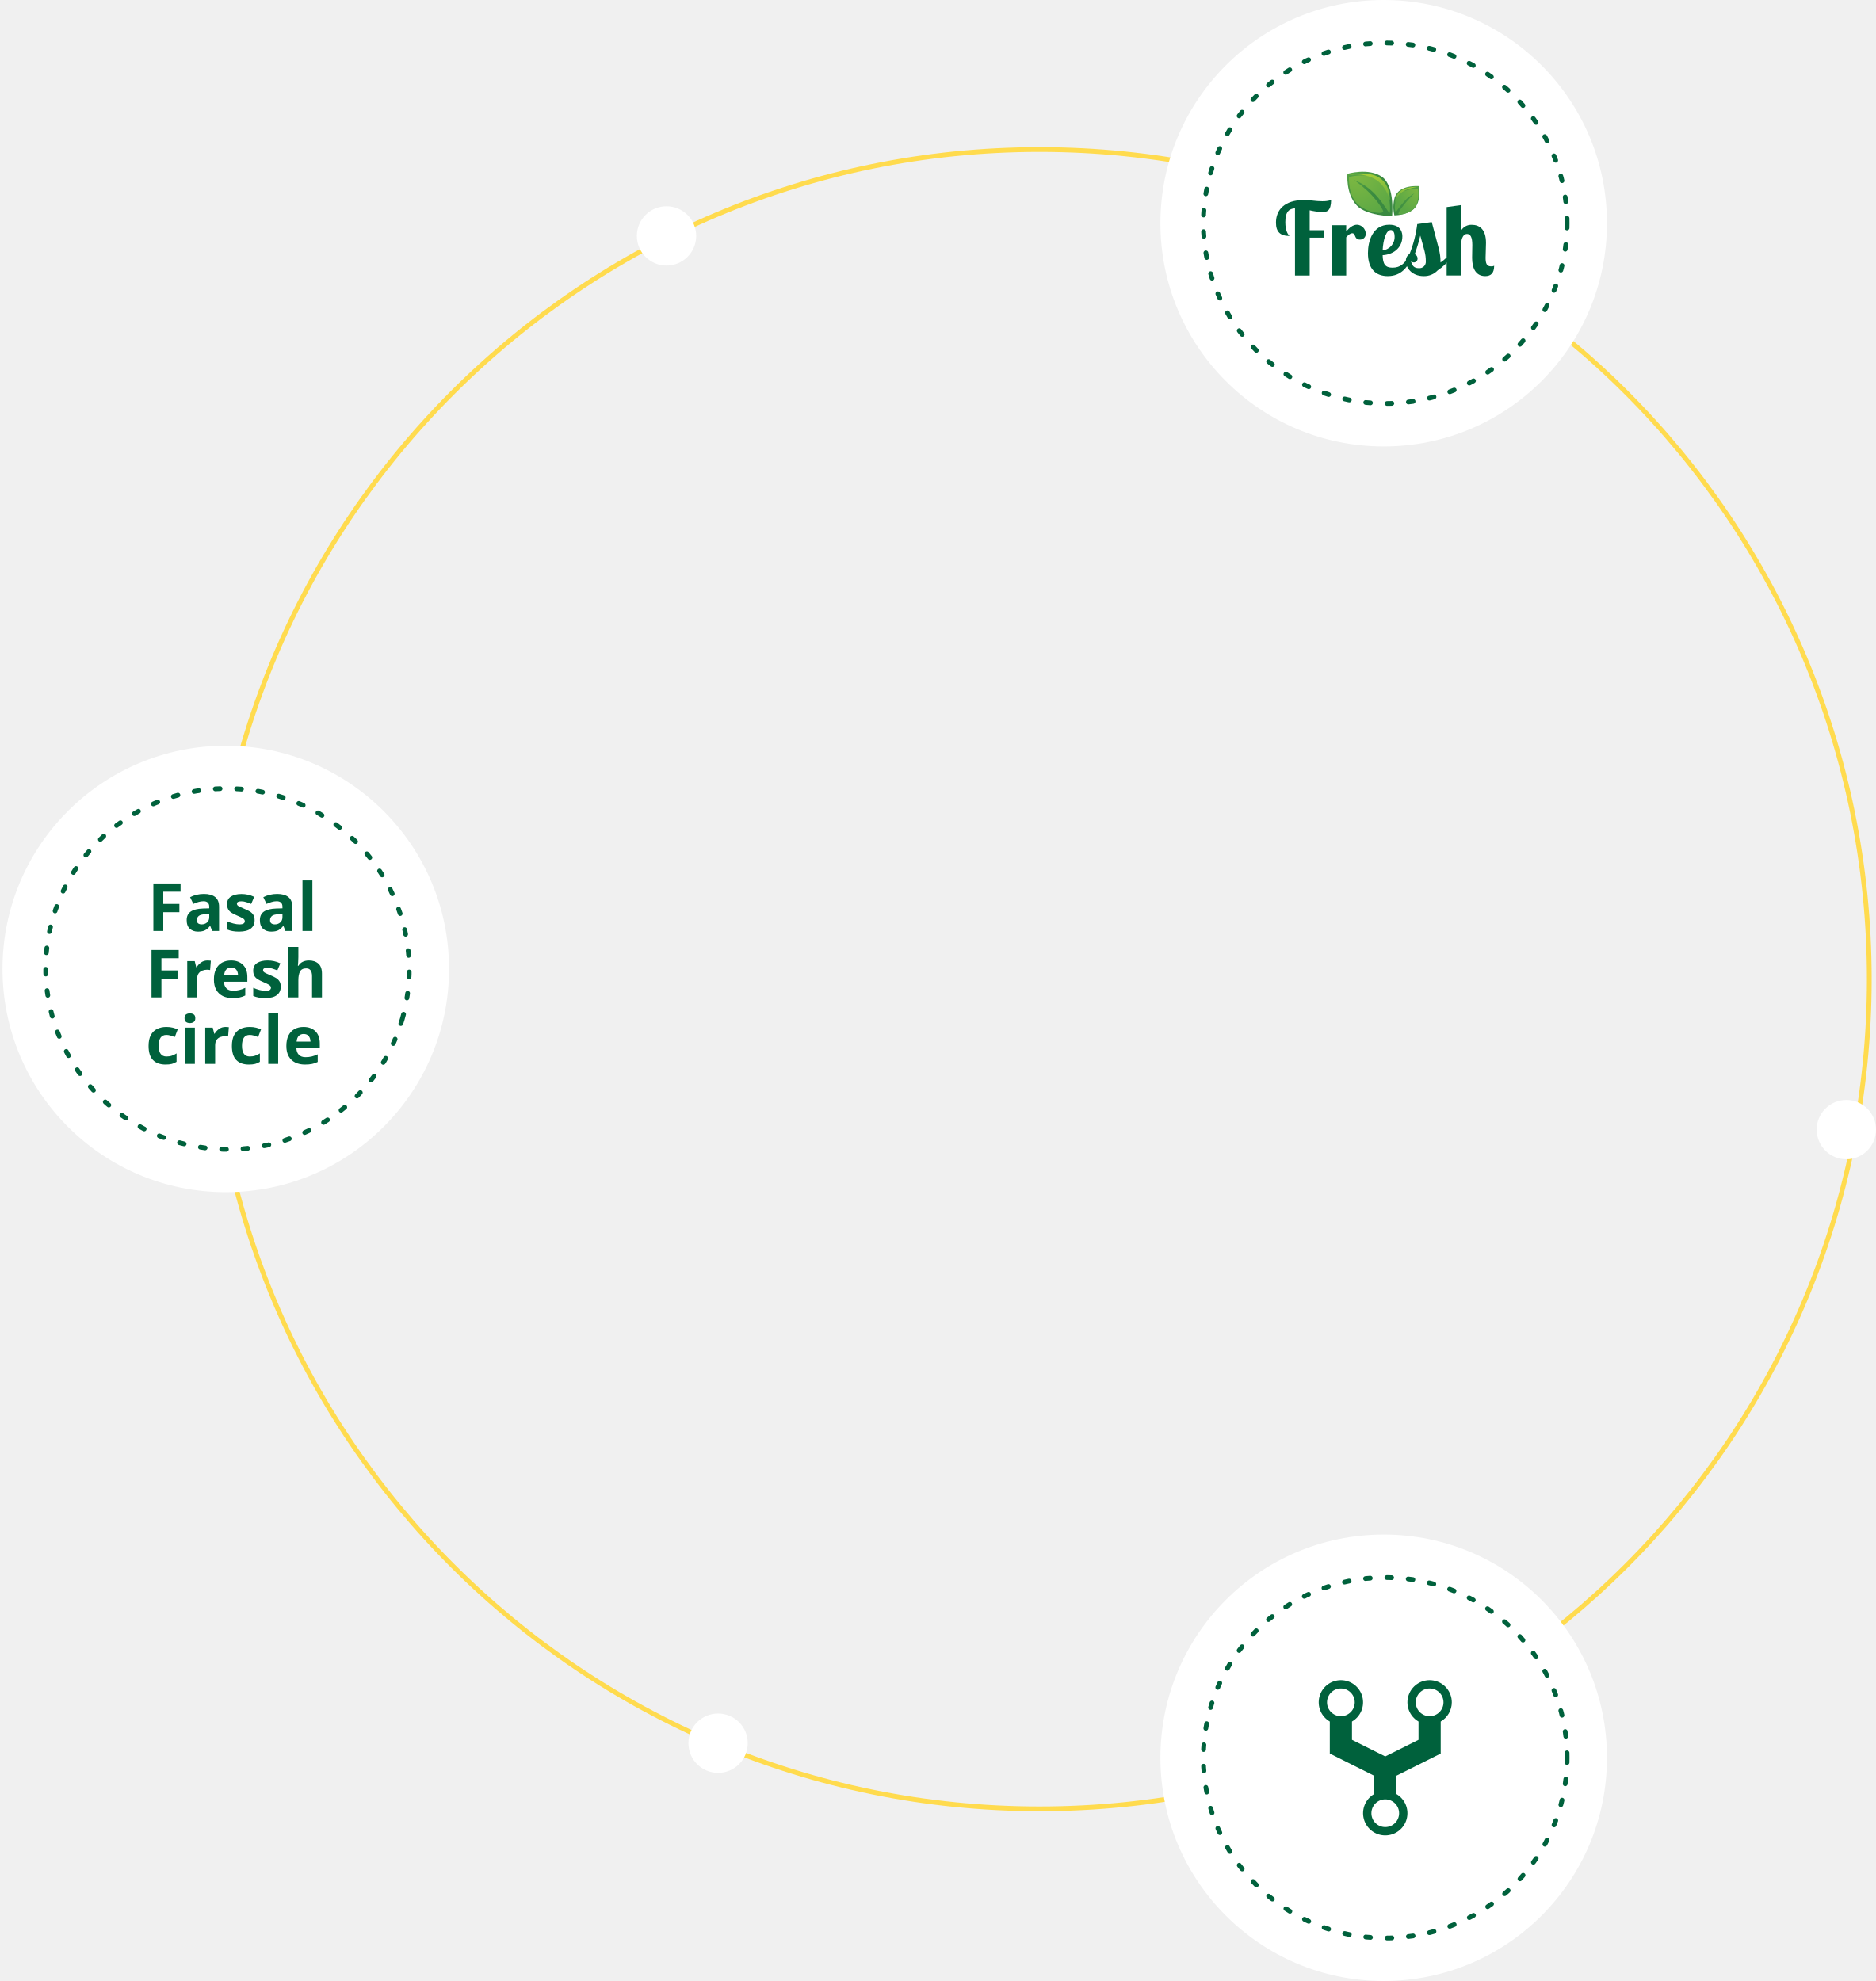
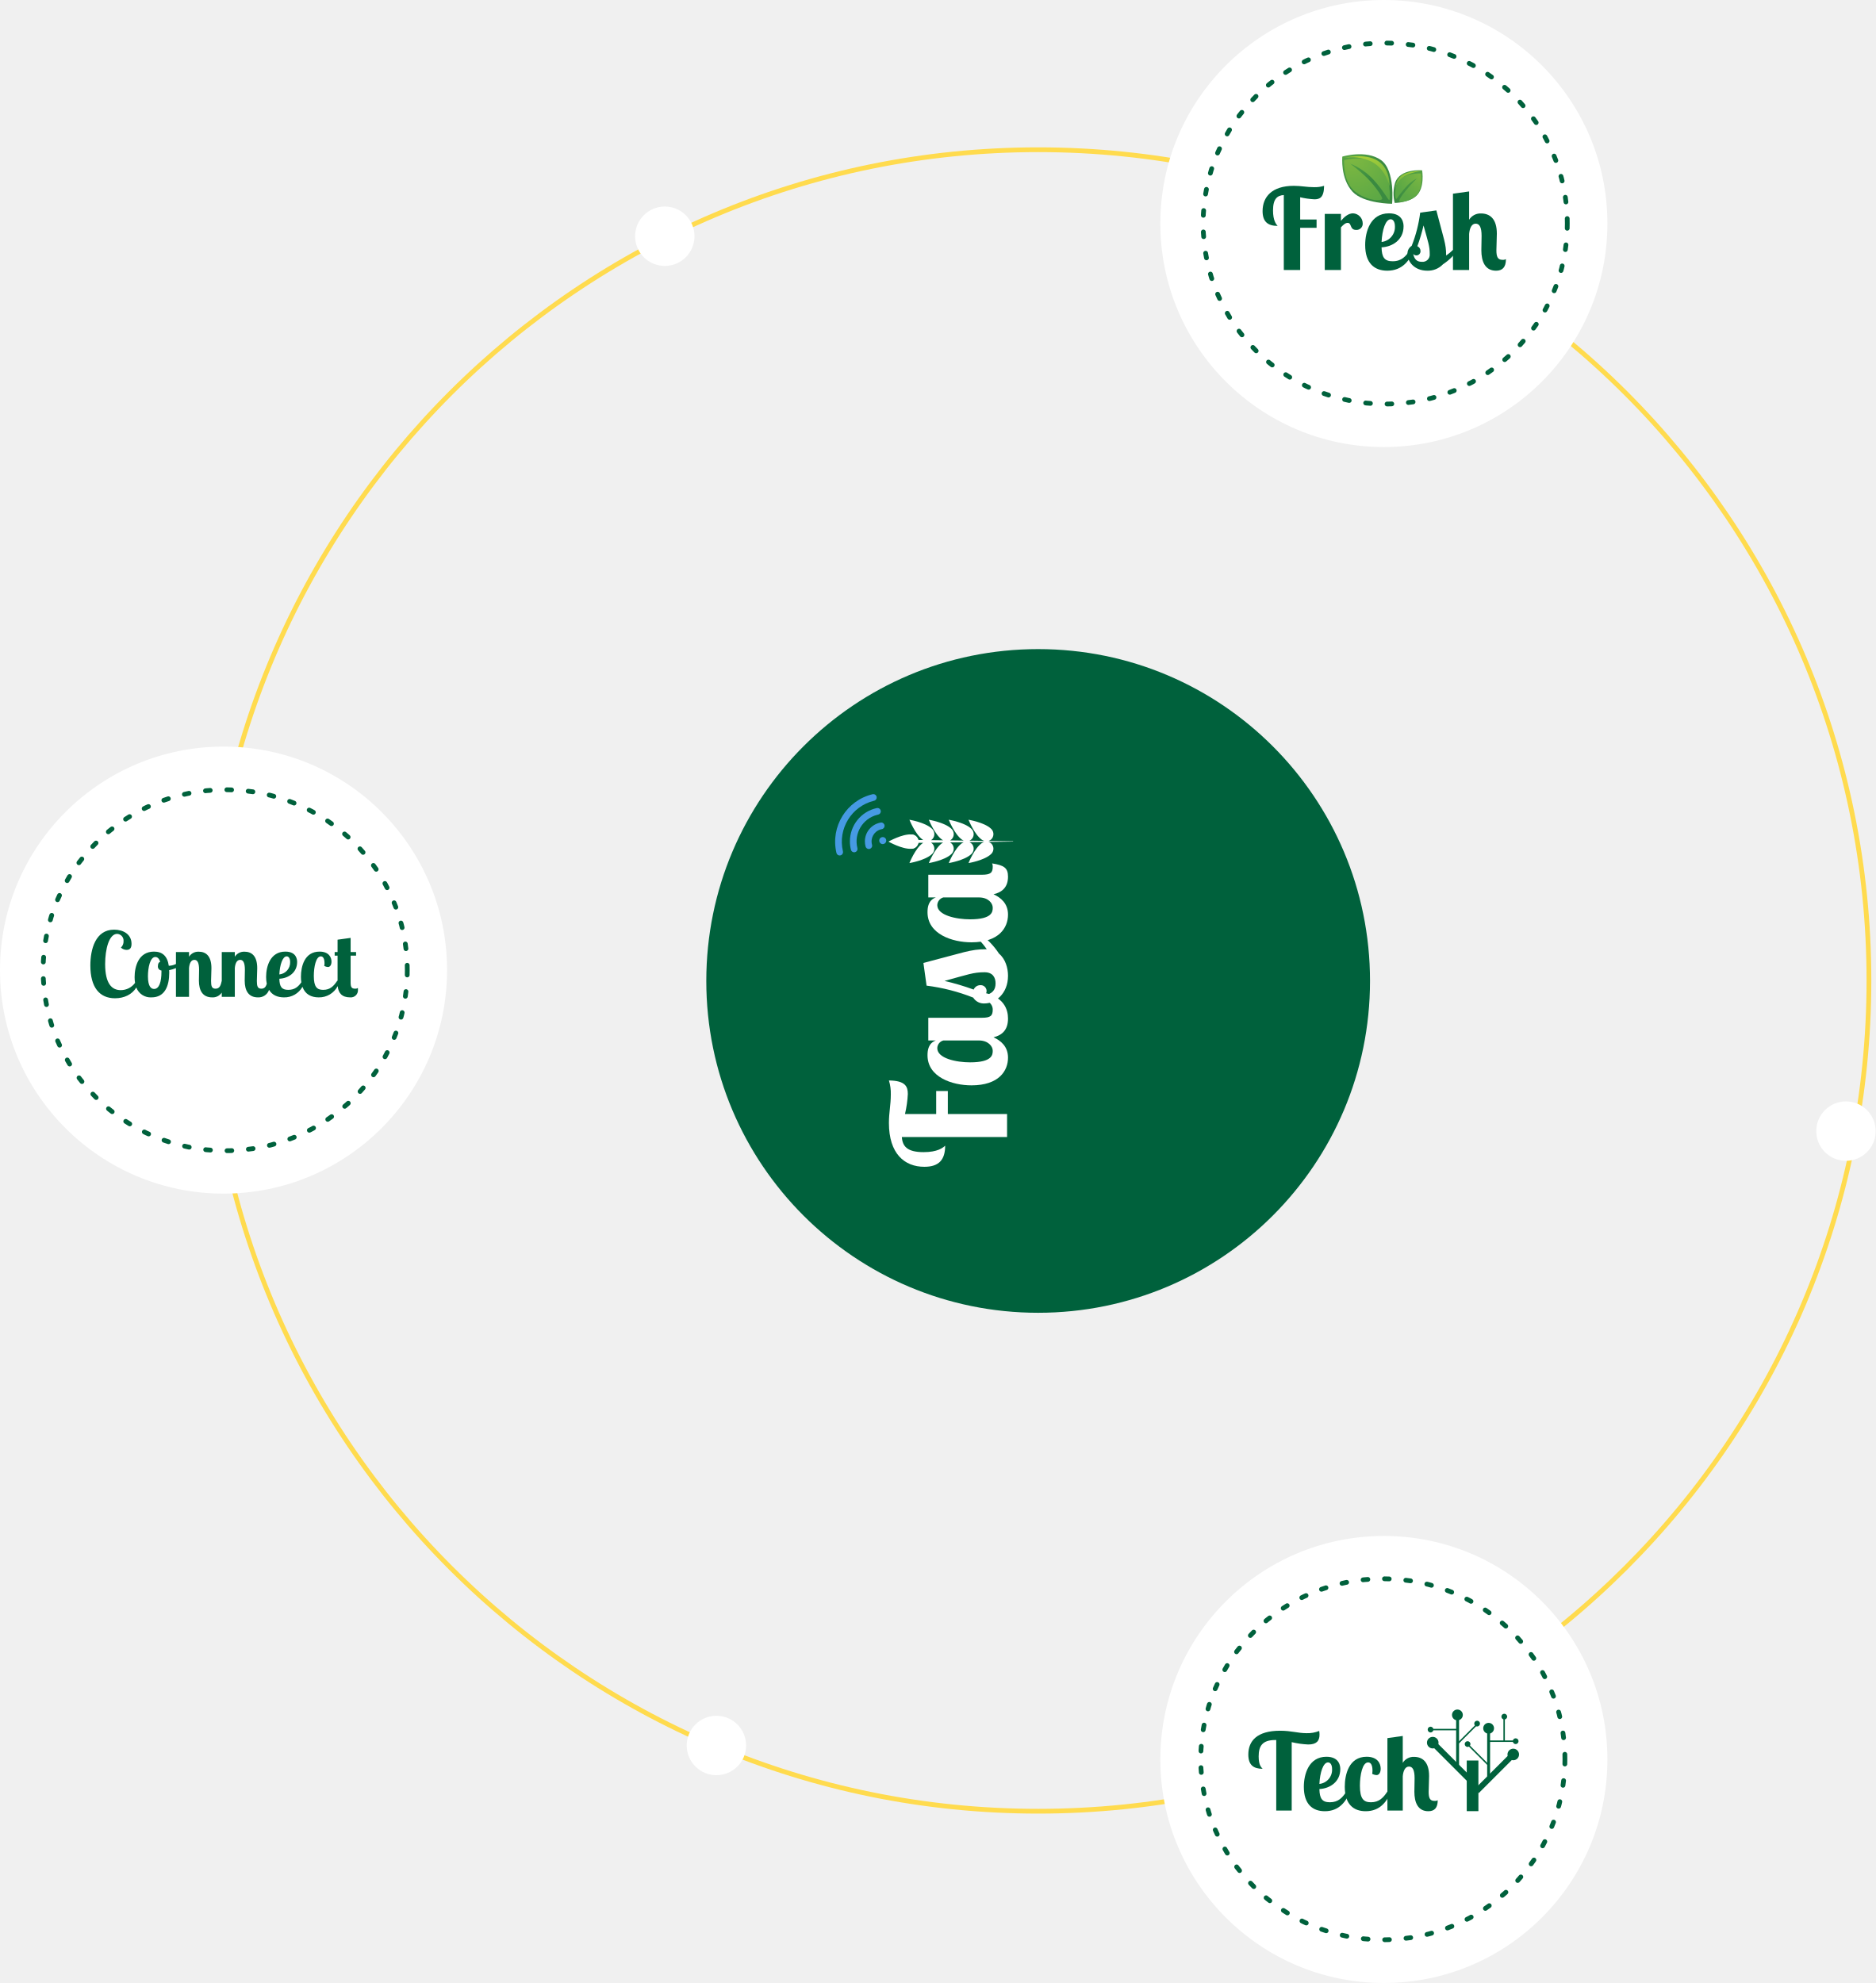
- <svg xmlns="http://www.w3.org/2000/svg" xmlns:xlink="http://www.w3.org/1999/xlink" width="789.893" height="834.278" viewBox="0 0 789.893 834.278">
+ <svg xmlns="http://www.w3.org/2000/svg" xmlns:xlink="http://www.w3.org/1999/xlink" width="788.839" height="834.018" viewBox="0 0 788.839 834.018">
  <defs>
    <radialGradient id="a" cx="0.087" cy="-0.039" r="0.74" gradientTransform="translate(0.007) scale(0.986 1)" gradientUnits="objectBoundingBox">
      <stop offset="0" stop-color="#5aa745" />
      <stop offset="1" stop-color="#3a8a41" />
    </radialGradient>
    <radialGradient id="b" cx="0.113" cy="-0.1" r="1.325" gradientTransform="translate(0.044) scale(0.913 1)" gradientUnits="objectBoundingBox">
      <stop offset="0" stop-color="#80b941" />
      <stop offset="1" stop-color="#5aa745" />
    </radialGradient>
    <linearGradient id="c" x1="0.376" y1="0.045" x2="1.064" y2="1.695" gradientUnits="objectBoundingBox">
      <stop offset="0" stop-color="#a6ce38" />
      <stop offset="0.755" stop-color="#62ab45" />
    </linearGradient>
    <radialGradient id="d" cx="1.146" cy="-0.117" r="1.442" gradientTransform="translate(-0.061) scale(1.122 1)" xlink:href="#a" />
    <radialGradient id="e" cx="1.041" cy="-0.044" r="1.059" gradientTransform="translate(-0.045) scale(1.09 1)" xlink:href="#b" />
    <linearGradient id="f" x1="0.697" y1="-0.104" x2="0.072" y2="1.354" xlink:href="#c" />
  </defs>
-   <g transform="translate(8752.054 -1019)">
-     <g transform="translate(-8664.784 1080.974)" fill="none" stroke="#ffdb4e" stroke-linecap="round" stroke-width="2">
+   <g transform="translate(9644 1318)">
+     <circle cx="139.568" cy="139.568" r="139.568" transform="translate(-9346.955 -1045)" fill="#00613c" />
+     <g transform="translate(-9557.784 -1256.026)" fill="none" stroke="#ffdb4e" stroke-linecap="round" stroke-width="2">
      <circle cx="350.398" cy="350.398" r="350.398" stroke="none" />
      <circle cx="350.398" cy="350.398" r="349.398" fill="none" />
    </g>
-     <g transform="translate(-8263.457 1019)">
-       <circle cx="94.009" cy="94.009" r="94.009" fill="#fff" />
-       <g transform="translate(17.093 17.093)" fill="none" stroke="#00613c" stroke-linecap="round" stroke-width="2" stroke-dasharray="2 7">
-         <ellipse cx="77.574" cy="76.917" rx="77.574" ry="76.917" stroke="none" />
-         <ellipse cx="77.574" cy="76.917" rx="76.574" ry="75.917" fill="none" />
+     <circle cx="94.009" cy="94.009" r="94.009" transform="translate(-9156 -1318)" fill="#fff" />
+     <g transform="translate(-9139 -1300.907)" fill="none" stroke="#00613c" stroke-linecap="round" stroke-width="2" stroke-dasharray="2 7">
+       <ellipse cx="77.574" cy="76.917" rx="77.574" ry="76.917" stroke="none" />
+       <ellipse cx="77.574" cy="76.917" rx="76.574" ry="75.917" fill="none" />
+     </g>
+     <g transform="translate(-9113 -1253.137)">
+       <g transform="translate(0 13.294)">
+         <path d="M307.61,111.91V115.4h-6.893v17.751h-6.892V101.618c-2.786.189-4.533,1.606-4.533,6.515,0,4.154,1.275,5.76,1.936,6.468-4.249,0-6.327-1.888-6.327-6.232,0-5.948,3.919-10.622,13.125-10.622,3.21,0,5.382.566,8.545.566a12.941,12.941,0,0,0,4.2-.566c-.047,5-1.888,5.665-4.06,5.665a33.233,33.233,0,0,1-6-.849v9.347Z" transform="translate(-284.902 -97.747)" fill="#00613c" />
+         <path d="M325.565,112.959v2.927c1.369-1.653,3.116-3.163,5.1-3.163a4.275,4.275,0,0,1,4.06,4.2,2.6,2.6,0,0,1-2.738,2.785c-2.833,0-1.794-2.974-3.588-2.974-.944,0-1.841.8-2.833,1.889v17.939h-6.8v-23.6Z" transform="translate(-292.613 -101.157)" fill="#00613c" />
+         <path d="M359.657,128.114h1.6c-1.746,4.343-4.768,8.734-11.188,8.734-5.429,0-9.3-3.115-9.3-10.812,0-5.476,2.124-13.313,10.008-13.313,6,0,6.137,4.486,6.137,5.476,0,5.618-4.58,8.593-9.254,8.828.095,4.2,1.227,5.854,4.627,5.854C356.116,132.882,357.863,130.8,359.657,128.114Zm-8.167-12.888c-2.125,0-3.588,4.438-3.824,9.536a6.3,6.3,0,0,0,5.618-6.515C353.283,116.075,352.386,115.225,351.49,115.225Z" transform="translate(-297.623 -101.157)" fill="#00613c" />
+         <path d="M384.92,127.752a22.343,22.343,0,0,1-6.185,6.043,8.7,8.7,0,0,1-6.609,2.691c-5.523,0-8.309-3.919-8.309-6.987a3.732,3.732,0,0,1,1.747-3.446,56.975,56.975,0,0,0,3.588-13.974l6.8-.945c3.163,12.227,4.108,14.068,4.108,18.7v.283a22.068,22.068,0,0,0,2.879-2.361Zm-17.279,2.313a1.713,1.713,0,0,1-1.416-.613c.472,2.219,1.511,3.3,3.587,3.3a3.012,3.012,0,0,0,3.353-3.3c0-3.352-.661-4.91-2.6-11.992a76.655,76.655,0,0,1-2.6,8.734,2.155,2.155,0,0,1,1.321,1.983A1.758,1.758,0,0,1,367.641,130.065Z" transform="translate(-302.87 -100.795)" fill="#00613c" />
+         <path d="M398.11,114.352c-1.7,0-2.549,1.982-2.738,4.343V133.85h-6.8v-32.1l6.8-.945v11.9a5.591,5.591,0,0,1,4.957-2.644c3.682,0,6.7,2.125,6.7,8.5,0,2.077-.189,5.194-.189,6.987,0,2.644.52,4.014,2.5,4.014a2.606,2.606,0,0,0,1.512-.283c0,3.4-1.464,4.862-4.155,4.862-4.673,0-6.185-3.966-6.185-8.593,0-1.7.1-4.532.1-6.043C400.613,115.816,399.715,114.352,398.11,114.352Z" transform="translate(-308.507 -98.443)" fill="#00613c" />
      </g>
-       <g transform="translate(48.648 72.315)">
-         <g transform="translate(0 11.933)">
-           <path d="M305.285,110.459V113.6H299.1v15.933h-6.186V101.221c-2.5.17-4.069,1.441-4.069,5.848,0,3.729,1.144,5.17,1.738,5.806-3.814,0-5.679-1.695-5.679-5.594,0-5.339,3.517-9.535,11.781-9.535,2.882,0,4.831.508,7.67.508a11.616,11.616,0,0,0,3.772-.508c-.042,4.491-1.695,5.085-3.644,5.085a29.83,29.83,0,0,1-5.382-.763v8.39Z" transform="translate(-284.902 -97.747)" fill="#00613c" />
-           <path d="M324.869,112.935v2.627c1.229-1.484,2.8-2.839,4.577-2.839a3.837,3.837,0,0,1,3.644,3.772,2.337,2.337,0,0,1-2.458,2.5c-2.543,0-1.61-2.67-3.221-2.67-.847,0-1.653.72-2.543,1.7v16.1h-6.1V112.935Z" transform="translate(-295.291 -102.341)" fill="#00613c" />
-           <path d="M357.723,126.538h1.44c-1.567,3.9-4.28,7.84-10.043,7.84-4.873,0-8.348-2.8-8.348-9.7,0-4.915,1.906-11.95,8.984-11.95,5.382,0,5.509,4.026,5.509,4.916,0,5.043-4.111,7.713-8.306,7.924.085,3.772,1.1,5.255,4.153,5.255C354.545,130.818,356.113,128.953,357.723,126.538Zm-7.331-11.569c-1.907,0-3.221,3.983-3.433,8.56A5.652,5.652,0,0,0,352,117.681C352,115.732,351.2,114.969,350.392,114.969Z" transform="translate(-302.041 -102.341)" fill="#00613c" />
-           <path d="M382.76,126.05a20.056,20.056,0,0,1-5.552,5.425,7.806,7.806,0,0,1-5.933,2.415c-4.958,0-7.458-3.517-7.458-6.272a3.35,3.35,0,0,1,1.568-3.093,51.141,51.141,0,0,0,3.221-12.543l6.1-.848c2.839,10.975,3.687,12.628,3.687,16.781v.254a19.808,19.808,0,0,0,2.584-2.119Zm-15.51,2.076a1.538,1.538,0,0,1-1.271-.55c.424,1.992,1.356,2.966,3.22,2.966a2.7,2.7,0,0,0,3.009-2.966c0-3.009-.593-4.407-2.331-10.764a68.808,68.808,0,0,1-2.331,7.84,1.935,1.935,0,0,1,1.186,1.78A1.578,1.578,0,0,1,367.25,128.126Z" transform="translate(-309.111 -101.854)" fill="#00613c" />
-           <path d="M397.134,112.965c-1.526,0-2.288,1.78-2.458,3.9v13.6h-6.1V101.651l6.1-.848v10.679a5.019,5.019,0,0,1,4.45-2.374c3.305,0,6.017,1.907,6.017,7.628,0,1.865-.17,4.662-.17,6.272,0,2.374.467,3.6,2.246,3.6a2.339,2.339,0,0,0,1.357-.254c0,3.051-1.314,4.365-3.73,4.365-4.195,0-5.552-3.56-5.552-7.713,0-1.525.085-4.068.085-5.424C399.38,114.279,398.575,112.965,397.134,112.965Z" transform="translate(-316.705 -98.684)" fill="#00613c" />
+       <path d="M349.236,101.375s1.443-14.073-4.691-18.4c-6.31-4.454-16.239-1.443-16.239-1.443s-.9,9.2,4.33,14.8C337.343,101.354,349.236,101.375,349.236,101.375Z" transform="translate(-294.771 -80.533)" fill="url(#a)" />
+       <path d="M329.253,83.542s-.541,8.841,4.33,12.991,12.089,4.511,11.728,3.068-3.969-6.5-7.578-9.743a67.14,67.14,0,0,0-5.954-4.872,27.211,27.211,0,0,1,9.924,6.857c3.97,4.33,5.774,7.939,6.5,8.48s.361-10.285-2.346-13.532C340.528,80.4,329.253,83.542,329.253,83.542Z" transform="translate(-294.996 -81.042)" fill="url(#b)" />
+       <path d="M329.258,82.312s8.706-2.251,14.254,1.263C348.925,87,348.384,94.4,348.384,94.4s-1.443-8.119-8.661-11.006A19.833,19.833,0,0,0,329.258,82.312Z" transform="translate(-295.001 -80.776)" fill="url(#c)" />
+       <path d="M356.677,103a16.138,16.138,0,0,1,.18-8.48c2.075-6.135,11.368-5.232,11.368-5.232s1.293,7.431-2.526,10.826C362.451,103,356.677,103,356.677,103Z" transform="translate(-301.129 -82.515)" fill="url(#d)" />
+       <path d="M367.9,91.007s-6.676-.451-9.383,3.338c-2.056,2.879-1.443,8.3-.721,7.217a55.011,55.011,0,0,1,4.691-5.774,17.473,17.473,0,0,1,3.789-2.736s-2.767,2.766-4.812,5.293-2.556,3.458-2.676,4.3,5.683.03,7.848-3.217S367.9,91.007,367.9,91.007Z" transform="translate(-301.343 -82.914)" fill="url(#e)" />
+       <path d="M357.059,97.608s0-4.33,3.068-6.225,7.758-1.623,7.758-1.623-4.781.451-7.668,2.706A8.1,8.1,0,0,0,357.059,97.608Z" transform="translate(-301.331 -82.631)" fill="url(#f)" />
+     </g>
+     <circle cx="12.491" cy="12.491" r="12.491" transform="translate(-9355.194 -596.366)" fill="#fff" />
+     <circle cx="12.491" cy="12.491" r="12.491" transform="translate(-8880.143 -854.763)" fill="#fff" />
+     <circle cx="12.491" cy="12.491" r="12.491" transform="translate(-9376.9 -1231.133)" fill="#fff" />
+     <g transform="translate(-9292.768 -827.267) rotate(-90)">
+       <g transform="translate(0 22.617)">
+         <g transform="translate(0 0)" style="isolation:isolate">
+           <g style="isolation:isolate">
+             <path d="M31.868,19.876v4.9H22.195V49.689H12.521V5.432C8.613,5.7,6.162,7.684,6.162,14.575c0,5.831,1.788,8.083,2.716,9.077C2.915,23.651,0,21,0,14.906,0,6.559,5.5,0,18.419,0c4.5,0,7.551.794,11.991.794A18.171,18.171,0,0,0,36.307,0c-.066,7.022-2.65,7.95-5.7,7.95a46.7,46.7,0,0,1-8.414-1.192V19.876Z" transform="translate(0 0)" fill="#fff" />
+             <path d="M28.422.331V22.857c0,3.71.861,4.573,3.446,4.573s4.438-2.518,4.7-5.831h2.782C37.9,32.4,31.67,33.856,28.091,33.856c-4.637,0-6.956-2.319-7.884-6.095-1.391,3.047-3.841,6.095-8.545,6.095C6.095,33.856,0,30.013,0,18.485,0,10.4,3.446,0,12.654,0c2.186,0,5.1.4,6.228,3.512V.331Zm-9.541,6.36a3.412,3.412,0,0,0-3.246-2.583c-4.306,0-5.962,8.015-5.962,13.781,0,9.408,3.246,9.541,4.9,9.541,1.921,0,4.306-1.988,4.306-5.831Z" transform="translate(34.253 16.231)" fill="#fff" />
+             <path d="M29.616,23.321a31.346,31.346,0,0,1-8.68,8.48c-2.252,2.716-6.095,3.777-9.275,3.777C3.91,35.578,0,30.079,0,25.772a5.239,5.239,0,0,1,2.452-4.835A79.89,79.89,0,0,0,7.487,1.325L17.028,0c4.438,17.159,5.764,19.744,5.764,26.236v.4a31.039,31.039,0,0,0,4.041-3.313ZM5.367,26.567a2.4,2.4,0,0,1-1.986-.861c.661,3.115,2.119,4.638,5.035,4.638,2.516,0,4.7-1.193,4.7-4.638,0-4.7-.927-6.89-3.643-16.828A107.44,107.44,0,0,1,5.831,21.135a3.025,3.025,0,0,1,1.855,2.782A2.468,2.468,0,0,1,5.367,26.567Z" transform="translate(68.703 14.509)" fill="#fff" />
+             <path d="M28.422.331V22.857c0,3.71.861,4.573,3.444,4.573a2.628,2.628,0,0,0,1.325-.266c-.794,4.968-1.855,6.692-5.565,6.692-4.373,0-6.559-2.385-7.42-6.095-1.391,3.047-3.843,6.095-8.547,6.095C6.095,33.856,0,30.013,0,18.485,0,10.4,3.444,0,12.654,0c2.186,0,5.1.4,6.228,3.512V.331ZM9.672,17.889c0,9.408,3.247,9.541,4.9,9.541,1.921,0,4.306-1.922,4.306-5.765V6.626a3.509,3.509,0,0,0-3.246-2.518C11.329,4.109,9.672,12.124,9.672,17.889Z" transform="translate(94.409 16.231)" fill="#fff" />
+           </g>
        </g>
-         <path d="M347.087,99.241s1.3-12.632-4.211-16.519c-5.664-4-14.577-1.3-14.577-1.3s-.81,8.259,3.887,13.28C336.412,99.222,347.087,99.241,347.087,99.241Z" transform="translate(-298.198 -80.533)" fill="url(#a)" />
-         <path d="M329.251,83.463s-.486,7.936,3.887,11.661,10.851,4.049,10.527,2.754-3.563-5.831-6.8-8.746a60.268,60.268,0,0,0-5.344-4.373,24.425,24.425,0,0,1,8.907,6.155c3.563,3.887,5.183,7.126,5.83,7.612s.324-9.232-2.105-12.147C339.371,80.643,329.251,83.463,329.251,83.463Z" transform="translate(-298.502 -81.219)" fill="url(#b)" />
-         <path d="M329.258,82.239s7.814-2.02,12.794,1.134c4.859,3.077,4.373,9.717,4.373,9.717s-1.3-7.288-7.774-9.879A17.8,17.8,0,0,0,329.258,82.239Z" transform="translate(-298.509 -80.861)" fill="url(#c)" />
-         <path d="M356.625,101.587a14.486,14.486,0,0,1,.162-7.612c1.863-5.507,10.2-4.7,10.2-4.7s1.16,6.67-2.268,9.717C361.808,101.587,356.625,101.587,356.625,101.587Z" transform="translate(-306.765 -83.203)" fill="url(#d)" />
-         <path d="M366.793,91.005s-5.992-.4-8.422,3c-1.845,2.584-1.3,7.45-.648,6.478a49.377,49.377,0,0,1,4.211-5.183,15.684,15.684,0,0,1,3.4-2.456s-2.483,2.483-4.319,4.751-2.295,3.1-2.4,3.86,5.1.027,7.045-2.888S366.793,91.005,366.793,91.005Z" transform="translate(-307.054 -83.741)" fill="url(#e)" />
-         <path d="M357.059,96.8s0-3.887,2.754-5.587,6.964-1.457,6.964-1.457-4.292.4-6.883,2.429A7.272,7.272,0,0,0,357.059,96.8Z" transform="translate(-307.037 -83.36)" fill="url(#f)" />
      </g>
-       <text transform="translate(90.167 155.852)" fill="#00613c" font-size="26" font-family="Hellix-SemiBold, Hellix" font-weight="600" opacity="0">
-         <tspan x="-30.64" y="0">Fasal</tspan>
-         <tspan x="-31.364" y="22">Fresh</tspan>
-       </text>
+       <g transform="translate(127.738 22.417)">
+         <g transform="translate(6.01 6.603)">
+           <ellipse cx="3.017" cy="3.017" rx="3.017" ry="3.017" fill="#fff" />
+         </g>
+         <g transform="translate(0 0)">
+           <path d="M10.289,26.817h0a3.075,3.075,0,0,0,4.243-.454c2.612-2.832,3.689-9.377,3.689-9.381h0s-6.171,2.441-8.386,5.592a3.331,3.331,0,0,0-.255.419l.069-5.047a3.067,3.067,0,0,0,.64.713h0a3.075,3.075,0,0,0,4.243-.454c2.612-2.833,3.689-9.377,3.689-9.381h0s-6.171,2.441-8.386,5.592c-.051.07-.1.142-.143.216l.028-2.079a3.131,3.131,0,0,0,2.324-2.936C12.3,5.774,9.029,0,9.027,0h0S5.756,5.775,6.01,9.618a3.11,3.11,0,0,0,2.5,2.971h0l.027,2.061c-.048-.081-.1-.161-.154-.237C6.169,11.263,0,8.823,0,8.821H0S1.078,15.37,3.689,18.2a3.075,3.075,0,0,0,4.243.454h0a3.1,3.1,0,0,0,.651-.73l.067,5.085a3.649,3.649,0,0,0-.264-.439C6.169,19.42,0,16.982,0,16.98H0s1.078,6.549,3.688,9.381a3.075,3.075,0,0,0,4.243.454h0a3.006,3.006,0,0,0,.758-.913l.076,5.738a3.61,3.61,0,0,0-.379-.685C6.171,27.8,0,25.364,0,25.363H0s1.078,6.549,3.688,9.381a3.075,3.075,0,0,0,4.243.454h0A2.95,2.95,0,0,0,8.8,34.061l.082,6.2a3.524,3.524,0,0,0-.492-1C6.169,36.111,0,33.672,0,33.671H0s1.078,6.548,3.688,9.38a3.074,3.074,0,0,0,4.243.455h0a2.91,2.91,0,0,0,.972-1.43l.137,10.35h.143l.139-10.333a2.935,2.935,0,0,0,.967,1.413h0a3.073,3.073,0,0,0,4.243-.455c2.612-2.831,3.689-9.375,3.689-9.38h0s-6.171,2.44-8.386,5.592a3.512,3.512,0,0,0-.488.982l.084-6.168a2.969,2.969,0,0,0,.858,1.119h0a3.075,3.075,0,0,0,4.243-.454c2.612-2.833,3.689-9.377,3.689-9.381h0S12.049,27.8,9.835,30.953a3.453,3.453,0,0,0-.37.666l.076-5.7A3,3,0,0,0,10.289,26.817Z" transform="translate(0)" fill="#fff" />
+         </g>
+       </g>
+       <g transform="translate(130.922 0)">
+         <g transform="translate(3.112 9.371)">
+           <path d="M0,0H0L.028.11Z" transform="translate(0 0)" fill="#469ae3" />
+         </g>
+         <g transform="translate(0 0)">
+           <g transform="translate(4.801 18.544)">
+             <ellipse cx="1.475" cy="1.475" rx="1.475" ry="1.475" transform="translate(0)" fill="#469ae3" />
+           </g>
+           <g transform="translate(2.731 12.508)">
+             <path d="M3.2,0A8.048,8.048,0,0,0,1.128.275a1.408,1.408,0,0,0,.28,2.788A1.482,1.482,0,0,0,1.8,3.007v0A5.228,5.228,0,0,1,8.239,6.635c.045.164.084.33.113.5h0a1.408,1.408,0,0,0,2.792-.255,1.433,1.433,0,0,0-.042-.337A8.048,8.048,0,0,0,3.2,0Z" transform="translate(0 0)" fill="#469ae3" />
+           </g>
+           <g transform="translate(1.368 6.205)">
+             <path d="M4.565,0a14.379,14.379,0,0,0-3.5.43v0a1.406,1.406,0,1,0,.674,2.73v0A11.539,11.539,0,0,1,15.75,11.538c.028.116.057.233.082.349h0a1.409,1.409,0,0,0,2.788-.287,1.385,1.385,0,0,0-.042-.333A14.352,14.352,0,0,0,4.565,0Z" transform="translate(0 0)" fill="#469ae3" />
+           </g>
+           <g transform="translate(0 0)">
+             <path d="M25.779,15.767h0A20.539,20.539,0,0,0,1.141.536L1.1.545l-.021,0h0a1.407,1.407,0,0,0,.333,2.774,1.323,1.323,0,0,0,.333-.042v0a17.726,17.726,0,0,1,21.287,13.1h0a1.407,1.407,0,0,0,2.78-.309A1.261,1.261,0,0,0,25.779,15.767Z" transform="translate(0 0)" fill="#469ae3" />
+           </g>
+         </g>
+       </g>
    </g>
-     <g transform="translate(-8263.457 1665.26)">
-       <circle cx="94.009" cy="94.009" r="94.009" fill="#fff" />
-       <g transform="translate(17.093 17.093)" fill="none" stroke="#00613c" stroke-linecap="round" stroke-width="2" stroke-dasharray="2 7">
-         <ellipse cx="77.574" cy="76.917" rx="77.574" ry="76.917" stroke="none" />
-         <ellipse cx="77.574" cy="76.917" rx="76.574" ry="75.917" fill="none" />
+     <circle cx="94.009" cy="94.009" r="94.009" transform="translate(-9156 -672)" fill="#fff" />
+     <g transform="translate(-9140 -655)" fill="none" stroke="#00613c" stroke-linecap="round" stroke-width="2" stroke-dasharray="2 7">
+       <ellipse cx="77.574" cy="76.917" rx="77.574" ry="76.917" stroke="none" />
+       <ellipse cx="77.574" cy="76.917" rx="76.574" ry="75.917" fill="none" />
+     </g>
+     <g transform="translate(1145.382 1378.349)">
+       <g transform="translate(-10189.251 -1977.349)">
+         <circle cx="1.21" cy="1.21" r="1.21" transform="translate(0.305 7.222)" fill="#00613c" />
+         <circle cx="1.21" cy="1.21" r="1.21" transform="translate(36.092 12.104)" fill="#00613c" />
+         <circle cx="1.21" cy="1.21" r="1.21" transform="translate(19.882 4.706)" fill="#00613c" />
+         <circle cx="1.21" cy="1.21" r="1.21" transform="translate(31.304 1.769)" fill="#00613c" />
+         <circle cx="1.21" cy="1.21" r="1.21" transform="translate(15.876 13.315)" fill="#00613c" />
+         <circle cx="2.432" cy="2.432" r="2.432" transform="translate(0 11.499)" fill="#00613c" />
+         <circle cx="2.275" cy="2.275" r="2.275" transform="translate(10.532 0)" fill="#00613c" />
+         <circle cx="2.275" cy="2.275" r="2.275" transform="translate(23.658 5.61)" fill="#00613c" />
+         <circle cx="2.432" cy="2.432" r="2.432" transform="translate(33.865 16.47)" fill="#00613c" />
+         <rect width="4.903" height="21.294" transform="translate(16.732 21.446)" fill="#00613c" />
+         <rect width="2.451" height="21.294" transform="translate(35.105 18.36) rotate(45)" fill="#00613c" />
+         <rect width="1.226" height="21.294" transform="translate(25.32 7.831)" fill="#00613c" />
+         <rect width="0.614" height="11.489" transform="translate(37.302 13.007) rotate(90)" fill="#00613c" />
+         <rect width="2.451" height="21.294" transform="translate(18.77 28.535) rotate(135)" fill="#00613c" />
+         <rect width="1.226" height="21.294" transform="translate(13.497 24.243) rotate(-180)" fill="#00613c" />
+         <rect width="0.614" height="11.489" transform="translate(13.004 8.125) rotate(90)" fill="#00613c" />
+         <rect width="0.614" height="11.489" transform="translate(20.93 5.912) rotate(45)" fill="#00613c" />
+         <rect width="0.614" height="11.489" transform="translate(25.914 22.989) rotate(135)" fill="#00613c" />
+         <rect width="0.614" height="10.151" transform="translate(32.15 3.384)" fill="#00613c" />
      </g>
-       <path d="M60.534,11.589a9.339,9.339,0,1,0-14.009,8.084v7.7l-14.009,7-14.009-7v-7.7a9.339,9.339,0,1,0-9.339,0V33.156L27.848,42.5v7.7a9.339,9.339,0,1,0,9.339,0V42.5l18.678-9.339V19.673A9.357,9.357,0,0,0,60.534,11.589Zm-46.7-5.837A5.837,5.837,0,1,1,8,11.589,5.835,5.835,0,0,1,13.839,5.752ZM32.517,64.121a5.837,5.837,0,1,1,5.837-5.837A5.835,5.835,0,0,1,32.517,64.121ZM51.2,17.426a5.837,5.837,0,1,1,5.837-5.837A5.835,5.835,0,0,1,51.2,17.426Z" transform="translate(62.15 59.072)" fill="#00613c" />
-       <text transform="translate(93.333 157.852)" fill="#00613c" font-size="28" font-family="Hellix-SemiBold, Hellix" font-weight="600" opacity="0">
-         <tspan x="-32.997" y="0">Fasal</tspan>
-         <tspan x="-46.013" y="23">System</tspan>
-       </text>
+       <g transform="translate(-10264.382 -1968.424)">
+         <g transform="translate(0 0)">
+           <path d="M366.7,437.863v28.779h-6.5V436.966h-.448c-5.424,0-6.948,2.555-6.948,6.9,0,3.9,1.21,4.617,1.659,5.2-3.765,0-6.007-1.524-6.007-6.007,0-5.648,3.586-10,13.359-10,4.8,0,7.441,1.031,11.162,1.031a13.092,13.092,0,0,0,5.29-.941,10.112,10.112,0,0,1,.134,1.569c0,2.69-1.345,4.124-4.752,4.124A36.822,36.822,0,0,1,366.7,437.863Z" transform="translate(-348.456 -433.066)" fill="#00613c" />
+           <path d="M505.7,512.929h1.524c-1.659,4.124-4.528,8.293-10.624,8.293-5.155,0-8.831-2.959-8.831-10.266,0-5.2,2.017-12.641,9.5-12.641,5.693,0,5.828,4.259,5.828,5.2,0,5.334-4.348,8.159-8.786,8.383.09,3.99,1.165,5.558,4.393,5.558C502.343,517.456,504,515.484,505.7,512.929Zm-7.755-12.238c-2.017,0-3.407,4.214-3.631,9.055a5.98,5.98,0,0,0,5.334-6.186C499.653,501.5,498.8,500.691,497.95,500.691Z" transform="translate(-464.419 -487.377)" fill="#00613c" />
+           <path d="M602.112,504.143c0-2.421-.762-3.452-1.838-3.452-2.421,0-3.452,5.379-3.452,9.817,0,5.559,1.614,6.948,4.617,6.948,3.541,0,5.245-1.972,6.948-4.527h1.524c-1.659,4.124-4.572,8.293-10.669,8.293-5.065,0-8.786-2.869-8.786-10.31,0-5.065,1.7-12.6,9.189-12.6,4.662,0,5.917,2.914,5.917,5.021,0,1.569-.673,2.69-1.748,2.69a4.172,4.172,0,0,1-1.838-.538A6.213,6.213,0,0,0,602.112,504.143Z" transform="translate(-549.889 -487.377)" fill="#00613c" />
+           <path d="M706.474,459.035c-1.614,0-2.421,1.883-2.6,4.124v14.389h-6.455V447.067l6.455-.9v11.3a5.308,5.308,0,0,1,4.707-2.51c3.5,0,6.365,2.017,6.365,8.069,0,1.972-.18,4.931-.18,6.634,0,2.511.493,3.81,2.376,3.81a2.472,2.472,0,0,0,1.435-.269c0,3.227-1.39,4.617-3.945,4.617-4.438,0-5.872-3.766-5.872-8.159,0-1.614.09-4.3.09-5.738C708.85,460.425,708,459.035,706.474,459.035Z" transform="translate(-638.921 -443.973)" fill="#00613c" />
+         </g>
+       </g>
    </g>
-     <g transform="translate(-8752.054 1331.738)">
-       <circle cx="94.009" cy="94.009" r="94.009" transform="translate(1.054 1.31)" fill="#fff" />
-       <g transform="translate(42.402) rotate(16)" fill="none" stroke="#00613c" stroke-linecap="round" stroke-width="2" stroke-dasharray="2 7">
-         <ellipse cx="77.574" cy="76.917" rx="77.574" ry="76.917" stroke="none" />
-         <ellipse cx="77.574" cy="76.917" rx="76.574" ry="75.917" fill="none" />
-       </g>
-       <path d="M10.406,23.063a6.938,6.938,0,1,0-6.938-6.938A6.944,6.944,0,0,0,10.406,23.063Zm48.564,0a6.938,6.938,0,1,0-6.938-6.938A6.944,6.944,0,0,0,58.97,23.063Zm3.469,3.469H55.5a6.917,6.917,0,0,0-4.889,2.016,15.856,15.856,0,0,1,8.141,11.859h7.154a3.465,3.465,0,0,0,3.469-3.469V33.469A6.944,6.944,0,0,0,62.439,26.532Zm-27.751,0A12.141,12.141,0,1,0,22.547,14.391,12.135,12.135,0,0,0,34.688,26.532ZM43.013,30h-.9a16.762,16.762,0,0,1-14.851,0h-.9A12.491,12.491,0,0,0,13.875,42.488V45.61a5.2,5.2,0,0,0,5.2,5.2H50.3a5.2,5.2,0,0,0,5.2-5.2V42.488A12.491,12.491,0,0,0,43.013,30ZM18.764,28.548a6.917,6.917,0,0,0-4.889-2.016H6.938A6.944,6.944,0,0,0,0,33.469v3.469a3.465,3.465,0,0,0,3.469,3.469h7.144A15.9,15.9,0,0,1,18.764,28.548Z" transform="translate(61.585 -0.94)" fill="#00613c" opacity="0" />
-       <text transform="translate(95.054 79.319)" fill="#00613c" font-size="28" font-family="Hellix-SemiBold, Hellix" font-weight="600">
-         <tspan x="-32.997" y="0">Fasal</tspan>
-         <tspan x="-33.776" y="28">Fresh</tspan>
-         <tspan x="-33.763" y="56">circle</tspan>
-       </text>
+     <circle cx="94.009" cy="94.009" r="94.009" transform="translate(-9644 -1004)" fill="#fff" />
+     <g transform="translate(-9626.858 -986.86)" fill="none" stroke="#00613c" stroke-linecap="round" stroke-width="2" stroke-dasharray="2 7">
+       <ellipse cx="77.574" cy="76.917" rx="77.574" ry="76.917" stroke="none" />
+       <ellipse cx="77.574" cy="76.917" rx="76.574" ry="75.917" fill="none" />
    </g>
-     <circle cx="12.491" cy="12.491" r="12.491" transform="translate(-8462.194 1740.634)" fill="#fff" />
-     <circle cx="12.491" cy="12.491" r="12.491" transform="translate(-7987.142 1482.237)" fill="#fff" />
-     <circle cx="12.491" cy="12.491" r="12.491" transform="translate(-8483.9 1105.867)" fill="#fff" />
+     <path d="M0,15.068C0,8.25,2.136,0,9.992,0c3.814,0,7.323,1.921,7.323,5.952,0,1.507-.5,2.562-2.06,2.562a3.468,3.468,0,0,1-2.4-.98,3.469,3.469,0,0,0,1.106-2.712,2.836,2.836,0,0,0-2.67-3.051c-3.432,0-5.073,6.4-5.073,12.7,0,8.363,2.9,10.963,6.56,10.963A7.434,7.434,0,0,0,18.8,22.386a14.5,14.5,0,0,1-.189-2.42c0-4.295,1.563-10.737,8.162-10.737,3.471,0,5.607,1.808,6.216,5.952h.267A7.307,7.307,0,0,0,36,14.438V9.418H41.5v1.959a4.582,4.582,0,0,1,4.081-2.11c2.9,0,5.339,1.658,5.339,6.931,0,1.319-.152,4.106-.152,5.388,0,2.147.3,3.24,1.869,3.24,1.754,0,2.212-1.394,2.631-3.315h0V9.418h5.492v1.959a4.581,4.581,0,0,1,4.081-2.11c2.9,0,5.339,1.658,5.339,6.931,0,1.319-.153,4.106-.153,5.388,0,2.147.305,3.24,1.869,3.24,1.336,0,1.92-.808,2.307-2.041a13.94,13.94,0,0,1-.285-2.932c0-4.37,1.716-10.623,8.086-10.623,4.843,0,4.958,3.579,4.958,4.37,0,4.483-3.7,6.856-7.476,7.045.077,3.353.992,4.671,3.738,4.671,2.776,0,4.2-1.339,5.509-3.168a15.1,15.1,0,0,1-.169-2.332c0-4.256,1.449-10.585,7.819-10.585,3.966,0,5.034,2.449,5.034,4.219,0,1.318-.572,2.26-1.488,2.26a3.575,3.575,0,0,1-1.563-.452,5.184,5.184,0,0,0,.114-1.13c0-2.034-.648-2.9-1.563-2.9-2.06,0-2.936,4.521-2.936,8.25,0,4.671,1.373,5.839,3.928,5.839,3.013,0,4.462-1.658,5.911-3.8h.152V10.925h-1.22V9.418h1.22v-5.2l5.492-.753V9.418h2.288v1.507H109.46v11.3c0,2.11.5,2.6,1.984,2.6a1.621,1.621,0,0,0,1.067-.3,5.476,5.476,0,0,1,.038.791,3.005,3.005,0,0,1-3.28,3.164c-3.5,0-4.97-1.852-5.25-4.731a8.79,8.79,0,0,1-7.984,4.731c-3.156,0-5.7-1.293-6.833-4.44a8.651,8.651,0,0,1-7.774,4.44c-2.727,0-4.968-.961-6.273-3.165a4.668,4.668,0,0,1-4.674,3.165c-3.928,0-5.568-2.788-5.568-7.045,0-.9.076-3.579.076-4.558,0-3.014-.724-4.181-1.983-4.181-1.526,0-2.1,1.733-2.25,3.466V28.254H55.265V26.465a4.514,4.514,0,0,1-4.043,2.015c-3.928,0-5.568-2.788-5.568-7.045,0-.9.077-3.579.077-4.558,0-3.014-.725-4.181-1.984-4.181-1.525,0-2.1,1.733-2.25,3.466V28.254H36V16.166a14.489,14.489,0,0,1-2.86.861,9.2,9.2,0,0,1,.038,1.017c0,5.8-1.945,10.435-7.437,10.435a6.41,6.41,0,0,1-6.419-4.159c-1.756,2.947-5.11,4.536-8.952,4.536C3.852,28.857,0,24.26,0,15.068Zm24.218,4.521c0,4.52,1.449,5.349,2.594,5.349,2.174,0,3.089-3.089,3.089-7.2v-.565a1.657,1.657,0,0,1-1.487-1.884c0-1.055.381-1.582.953-1.77-.534-1.7-1.449-2.034-2.021-2.034C25.1,11.49,24.218,16.086,24.218,19.589Zm55.265-.754a5.046,5.046,0,0,0,4.539-5.2c0-1.733-.725-2.411-1.449-2.411C80.856,11.226,79.674,14.767,79.483,18.835Z" transform="translate(-9606 -927)" fill="#00613c" stroke="rgba(0,0,0,0)" stroke-miterlimit="10" stroke-width="1" />
  </g>
</svg>
